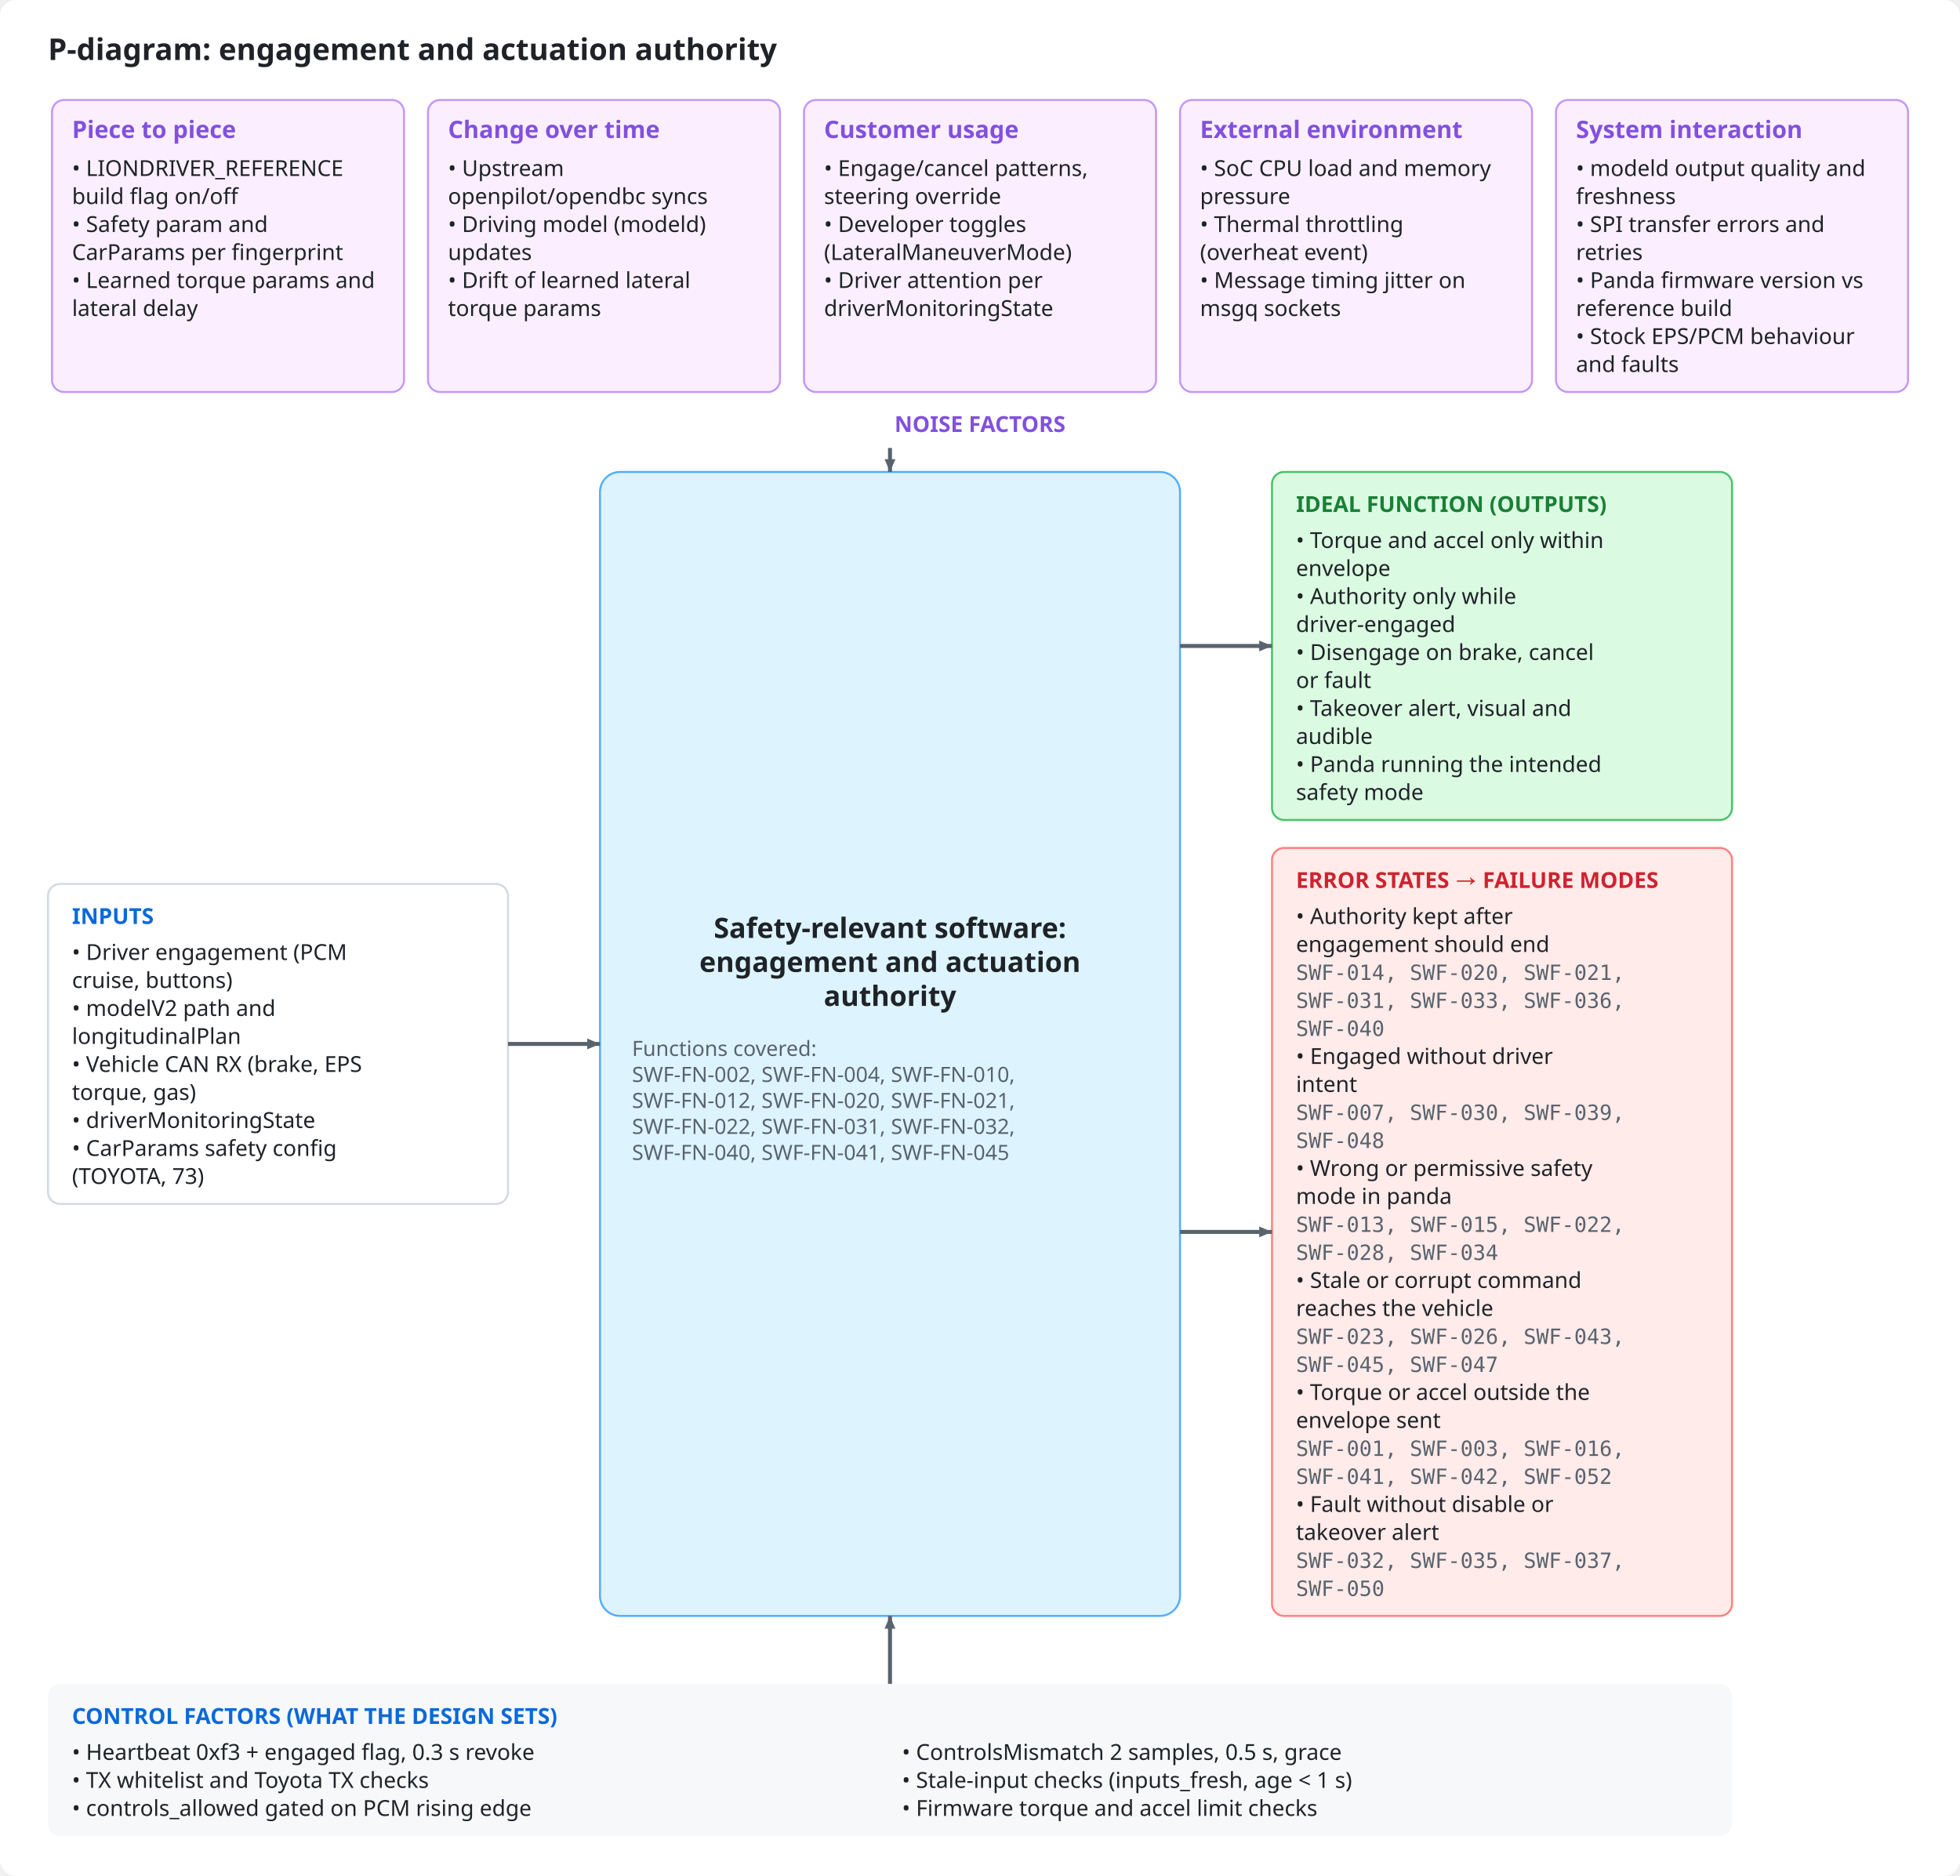
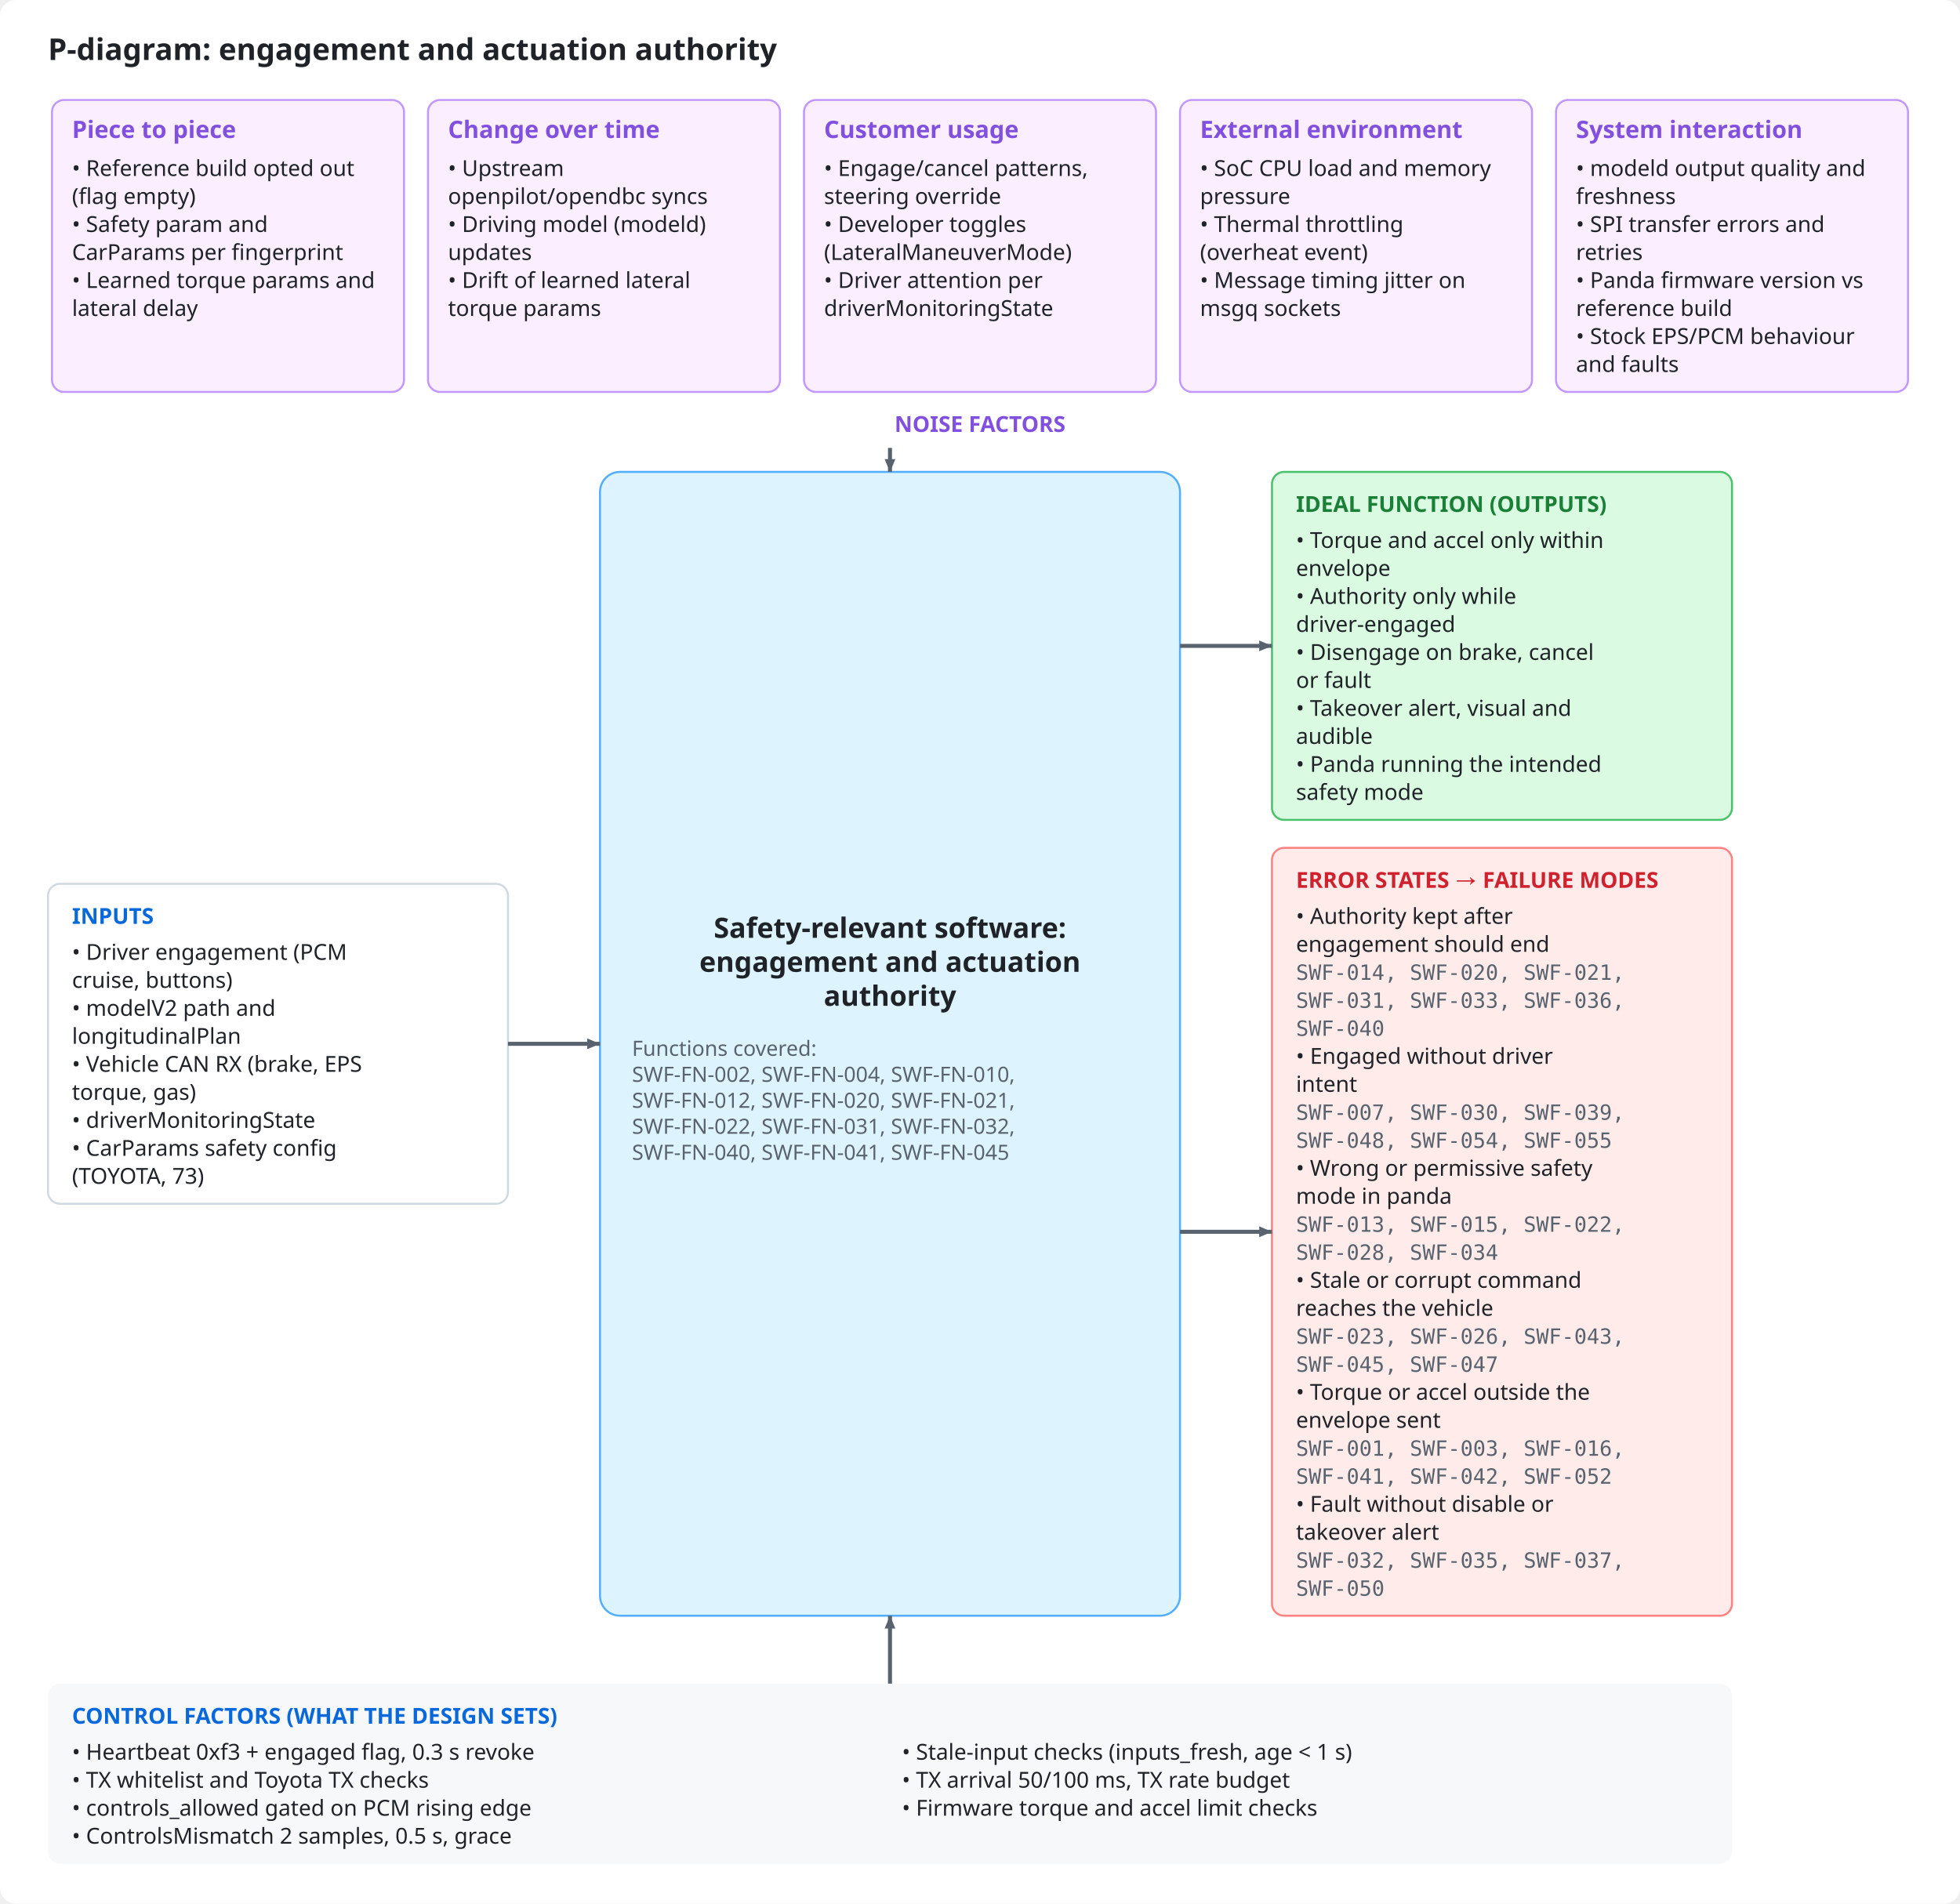
- <svg xmlns="http://www.w3.org/2000/svg" viewBox="0 0 980 938" width="980" height="938" role="img">
+ <svg xmlns="http://www.w3.org/2000/svg" viewBox="0 0 980 952" width="980" height="952" role="img">
  <style>
.bg{fill:#ffffff}.ink{fill:#1f2328}.mut{fill:#59636e}.acc{fill:#0969da}.surf{fill:#f6f8fa}.box{fill:#ffffff;stroke:#d1d9e0}
.in{fill:#ddf4ff;stroke:#54aeff}.out{fill:#f6f8fa;stroke:#d1d9e0}.bd{fill:none;stroke:#0969da;stroke-dasharray:6 4}.frame{fill:none;stroke:#d1d9e0}
.hS{fill:#ffebe9}.h{fill:#cf222e}.mS{fill:#fff8c5}.m{fill:#9a6700}.lS{fill:#dafbe1}.l{fill:#1a7f37}
.hB{fill:#ffebe9;stroke:#ff8182}.lB{fill:#dafbe1;stroke:#4ac26b}.nB{fill:#fbefff;stroke:#c297ff}.n{fill:#8250df}
.ln{stroke:#59636e;fill:none}.data{stroke:#0969da;fill:none}.energy{stroke:#bc4c00;fill:none;stroke-width:2.2}
.physical{stroke:#59636e;fill:none;stroke-dasharray:5 3}.material{stroke:#1a7f37;fill:none;stroke-dasharray:1.5 3}
.ah{fill:#59636e}.lbl{fill:#ffffff}.lane{fill:#f6f8fa}.laneT{fill:#59636e}
text{font-family:-apple-system,BlinkMacSystemFont,"Segoe UI","Noto Sans",Helvetica,Arial,sans-serif}
.mono{font-family:ui-monospace,SFMono-Regular,"SF Mono",Menlo,Consolas,monospace}
@media (prefers-color-scheme: dark){
.bg{fill:#0d1117}.ink{fill:#e6edf3}.mut{fill:#9198a1}.acc{fill:#4493f8}.surf{fill:#151b23}.box{fill:#0d1117;stroke:#3d444d}
.in{fill:#0c2d6b;stroke:#1f6feb}.out{fill:#151b23;stroke:#3d444d}.bd{stroke:#4493f8}.frame{stroke:#3d444d}
.hS{fill:#3c1618}.h{fill:#ff7b72}.mS{fill:#3a2a0c}.m{fill:#d29922}.lS{fill:#12261a}.l{fill:#3fb950}
.hB{fill:#3c1618;stroke:#da3633}.lB{fill:#12261a;stroke:#238636}.nB{fill:#271052;stroke:#8957e5}.n{fill:#ab7df8}
.ln{stroke:#9198a1}.data{stroke:#4493f8}.energy{stroke:#f0883e}.physical{stroke:#9198a1}.material{stroke:#3fb950}
.ah{fill:#9198a1}.lbl{fill:#0d1117}.lane{fill:#151b23}.laneT{fill:#9198a1}}
</style>
-   <rect class="bg" x="0" y="0" width="980" height="938" rx="8" />
+   <rect class="bg" x="0" y="0" width="980" height="952" rx="8" />
  <text x="24.0" y="30.0" class="ink" font-size="15" font-weight="600" text-anchor="start">P-diagram: engagement and actuation authority</text>
  <rect x="26.0" y="50.0" width="176.0" height="146.0" rx="6" class="nB" />
  <text x="36.0" y="69.0" class="n" font-size="12" font-weight="700" text-anchor="start">Piece to piece</text>
-   <text x="36.0" y="88.0" class="ink" font-size="11" text-anchor="start">• LIONDRIVER_REFERENCE</text>
-   <text x="36.0" y="102.0" class="ink" font-size="11" text-anchor="start">build flag on/off</text>
+   <text x="36.0" y="88.0" class="ink" font-size="11" text-anchor="start">• Reference build opted out</text>
+   <text x="36.0" y="102.0" class="ink" font-size="11" text-anchor="start">(flag empty)</text>
  <text x="36.0" y="116.0" class="ink" font-size="11" text-anchor="start">• Safety param and</text>
  <text x="36.0" y="130.0" class="ink" font-size="11" text-anchor="start">CarParams per fingerprint</text>
  <text x="36.0" y="144.0" class="ink" font-size="11" text-anchor="start">• Learned torque params and</text>
  <text x="36.0" y="158.0" class="ink" font-size="11" text-anchor="start">lateral delay</text>
  <rect x="214.0" y="50.0" width="176.0" height="146.0" rx="6" class="nB" />
  <text x="224.0" y="69.0" class="n" font-size="12" font-weight="700" text-anchor="start">Change over time</text>
  <text x="224.0" y="88.0" class="ink" font-size="11" text-anchor="start">• Upstream</text>
  <text x="224.0" y="102.0" class="ink" font-size="11" text-anchor="start">openpilot/opendbc syncs</text>
  <text x="224.0" y="116.0" class="ink" font-size="11" text-anchor="start">• Driving model (modeld)</text>
  <text x="224.0" y="130.0" class="ink" font-size="11" text-anchor="start">updates</text>
  <text x="224.0" y="144.0" class="ink" font-size="11" text-anchor="start">• Drift of learned lateral</text>
  <text x="224.0" y="158.0" class="ink" font-size="11" text-anchor="start">torque params</text>
  <rect x="402.0" y="50.0" width="176.0" height="146.0" rx="6" class="nB" />
  <text x="412.0" y="69.0" class="n" font-size="12" font-weight="700" text-anchor="start">Customer usage</text>
  <text x="412.0" y="88.0" class="ink" font-size="11" text-anchor="start">• Engage/cancel patterns,</text>
  <text x="412.0" y="102.0" class="ink" font-size="11" text-anchor="start">steering override</text>
  <text x="412.0" y="116.0" class="ink" font-size="11" text-anchor="start">• Developer toggles</text>
  <text x="412.0" y="130.0" class="ink" font-size="11" text-anchor="start">(LateralManeuverMode)</text>
  <text x="412.0" y="144.0" class="ink" font-size="11" text-anchor="start">• Driver attention per</text>
  <text x="412.0" y="158.0" class="ink" font-size="11" text-anchor="start">driverMonitoringState</text>
  <rect x="590.0" y="50.0" width="176.0" height="146.0" rx="6" class="nB" />
  <text x="600.0" y="69.0" class="n" font-size="12" font-weight="700" text-anchor="start">External environment</text>
  <text x="600.0" y="88.0" class="ink" font-size="11" text-anchor="start">• SoC CPU load and memory</text>
  <text x="600.0" y="102.0" class="ink" font-size="11" text-anchor="start">pressure</text>
  <text x="600.0" y="116.0" class="ink" font-size="11" text-anchor="start">• Thermal throttling</text>
  <text x="600.0" y="130.0" class="ink" font-size="11" text-anchor="start">(overheat event)</text>
  <text x="600.0" y="144.0" class="ink" font-size="11" text-anchor="start">• Message timing jitter on</text>
  <text x="600.0" y="158.0" class="ink" font-size="11" text-anchor="start">msgq sockets</text>
  <rect x="778.0" y="50.0" width="176.0" height="146.0" rx="6" class="nB" />
  <text x="788.0" y="69.0" class="n" font-size="12" font-weight="700" text-anchor="start">System interaction</text>
  <text x="788.0" y="88.0" class="ink" font-size="11" text-anchor="start">• modeld output quality and</text>
  <text x="788.0" y="102.0" class="ink" font-size="11" text-anchor="start">freshness</text>
  <text x="788.0" y="116.0" class="ink" font-size="11" text-anchor="start">• SPI transfer errors and</text>
  <text x="788.0" y="130.0" class="ink" font-size="11" text-anchor="start">retries</text>
  <text x="788.0" y="144.0" class="ink" font-size="11" text-anchor="start">• Panda firmware version vs</text>
  <text x="788.0" y="158.0" class="ink" font-size="11" text-anchor="start">reference build</text>
  <text x="788.0" y="172.0" class="ink" font-size="11" text-anchor="start">• Stock EPS/PCM behaviour</text>
  <text x="788.0" y="186.0" class="ink" font-size="11" text-anchor="start">and faults</text>
  <text x="490.0" y="216.0" class="n" font-size="11" font-weight="700" text-anchor="middle">NOISE FACTORS</text>
  <rect x="24.0" y="442.0" width="230.0" height="160.0" rx="6" class="box" />
  <text x="36.0" y="462.0" class="acc" font-size="11" font-weight="700" text-anchor="start">INPUTS</text>
  <text x="36.0" y="480.0" class="ink" font-size="11" text-anchor="start">• Driver engagement (PCM</text>
  <text x="36.0" y="494.0" class="ink" font-size="11" text-anchor="start">cruise, buttons)</text>
  <text x="36.0" y="508.0" class="ink" font-size="11" text-anchor="start">• modelV2 path and</text>
  <text x="36.0" y="522.0" class="ink" font-size="11" text-anchor="start">longitudinalPlan</text>
  <text x="36.0" y="536.0" class="ink" font-size="11" text-anchor="start">• Vehicle CAN RX (brake, EPS</text>
  <text x="36.0" y="550.0" class="ink" font-size="11" text-anchor="start">torque, gas)</text>
  <text x="36.0" y="564.0" class="ink" font-size="11" text-anchor="start">• driverMonitoringState</text>
  <text x="36.0" y="578.0" class="ink" font-size="11" text-anchor="start">• CarParams safety config</text>
  <text x="36.0" y="592.0" class="ink" font-size="11" text-anchor="start">(TOYOTA, 73)</text>
  <rect x="300.0" y="236.0" width="290.0" height="572.0" rx="10" class="in" />
  <text x="445.0" y="469.0" class="ink" font-size="14" font-weight="700" text-anchor="middle">Safety-relevant software:</text>
  <text x="445.0" y="486.0" class="ink" font-size="14" font-weight="700" text-anchor="middle">engagement and actuation</text>
  <text x="445.0" y="503.0" class="ink" font-size="14" font-weight="700" text-anchor="middle">authority</text>
  <text x="316.0" y="528.0" class="mut" font-size="10.5" text-anchor="start">Functions covered:</text>
  <text x="316.0" y="541.0" class="mut" font-size="10.5" text-anchor="start">SWF-FN-002, SWF-FN-004, SWF-FN-010,</text>
  <text x="316.0" y="554.0" class="mut" font-size="10.5" text-anchor="start">SWF-FN-012, SWF-FN-020, SWF-FN-021,</text>
  <text x="316.0" y="567.0" class="mut" font-size="10.5" text-anchor="start">SWF-FN-022, SWF-FN-031, SWF-FN-032,</text>
  <text x="316.0" y="580.0" class="mut" font-size="10.5" text-anchor="start">SWF-FN-040, SWF-FN-041, SWF-FN-045</text>
  <rect x="636.0" y="236.0" width="230.0" height="174.0" rx="6" class="lB" />
  <text x="648.0" y="256.0" class="l" font-size="11" font-weight="700" text-anchor="start">IDEAL FUNCTION (OUTPUTS)</text>
  <text x="648.0" y="274.0" class="ink" font-size="11" text-anchor="start">• Torque and accel only within</text>
  <text x="648.0" y="288.0" class="ink" font-size="11" text-anchor="start">envelope</text>
  <text x="648.0" y="302.0" class="ink" font-size="11" text-anchor="start">• Authority only while</text>
  <text x="648.0" y="316.0" class="ink" font-size="11" text-anchor="start">driver-engaged</text>
  <text x="648.0" y="330.0" class="ink" font-size="11" text-anchor="start">• Disengage on brake, cancel</text>
  <text x="648.0" y="344.0" class="ink" font-size="11" text-anchor="start">or fault</text>
  <text x="648.0" y="358.0" class="ink" font-size="11" text-anchor="start">• Takeover alert, visual and</text>
  <text x="648.0" y="372.0" class="ink" font-size="11" text-anchor="start">audible</text>
  <text x="648.0" y="386.0" class="ink" font-size="11" text-anchor="start">• Panda running the intended</text>
  <text x="648.0" y="400.0" class="ink" font-size="11" text-anchor="start">safety mode</text>
  <rect x="636.0" y="424.0" width="230.0" height="384.0" rx="6" class="hB" />
  <text x="648.0" y="444.0" class="h" font-size="11" font-weight="700" text-anchor="start">ERROR STATES → FAILURE MODES</text>
  <text x="648.0" y="462.0" class="ink" font-size="11" text-anchor="start">• Authority kept after</text>
  <text x="648.0" y="476.0" class="ink" font-size="11" text-anchor="start">engagement should end</text>
  <text x="648.0" y="490.0" class="mut mono" font-size="10.5" text-anchor="start">   SWF-014, SWF-020, SWF-021,</text>
  <text x="648.0" y="504.0" class="mut mono" font-size="10.5" text-anchor="start">   SWF-031, SWF-033, SWF-036,</text>
  <text x="648.0" y="518.0" class="mut mono" font-size="10.5" text-anchor="start">   SWF-040</text>
  <text x="648.0" y="532.0" class="ink" font-size="11" text-anchor="start">• Engaged without driver</text>
  <text x="648.0" y="546.0" class="ink" font-size="11" text-anchor="start">intent</text>
  <text x="648.0" y="560.0" class="mut mono" font-size="10.5" text-anchor="start">   SWF-007, SWF-030, SWF-039,</text>
-   <text x="648.0" y="574.0" class="mut mono" font-size="10.5" text-anchor="start">   SWF-048</text>
+   <text x="648.0" y="574.0" class="mut mono" font-size="10.5" text-anchor="start">   SWF-048, SWF-054, SWF-055</text>
  <text x="648.0" y="588.0" class="ink" font-size="11" text-anchor="start">• Wrong or permissive safety</text>
  <text x="648.0" y="602.0" class="ink" font-size="11" text-anchor="start">mode in panda</text>
  <text x="648.0" y="616.0" class="mut mono" font-size="10.5" text-anchor="start">   SWF-013, SWF-015, SWF-022,</text>
  <text x="648.0" y="630.0" class="mut mono" font-size="10.5" text-anchor="start">   SWF-028, SWF-034</text>
  <text x="648.0" y="644.0" class="ink" font-size="11" text-anchor="start">• Stale or corrupt command</text>
  <text x="648.0" y="658.0" class="ink" font-size="11" text-anchor="start">reaches the vehicle</text>
  <text x="648.0" y="672.0" class="mut mono" font-size="10.5" text-anchor="start">   SWF-023, SWF-026, SWF-043,</text>
  <text x="648.0" y="686.0" class="mut mono" font-size="10.5" text-anchor="start">   SWF-045, SWF-047</text>
  <text x="648.0" y="700.0" class="ink" font-size="11" text-anchor="start">• Torque or accel outside the</text>
  <text x="648.0" y="714.0" class="ink" font-size="11" text-anchor="start">envelope sent</text>
  <text x="648.0" y="728.0" class="mut mono" font-size="10.5" text-anchor="start">   SWF-001, SWF-003, SWF-016,</text>
  <text x="648.0" y="742.0" class="mut mono" font-size="10.5" text-anchor="start">   SWF-041, SWF-042, SWF-052</text>
  <text x="648.0" y="756.0" class="ink" font-size="11" text-anchor="start">• Fault without disable or</text>
  <text x="648.0" y="770.0" class="ink" font-size="11" text-anchor="start">takeover alert</text>
  <text x="648.0" y="784.0" class="mut mono" font-size="10.5" text-anchor="start">   SWF-032, SWF-035, SWF-037,</text>
  <text x="648.0" y="798.0" class="mut mono" font-size="10.5" text-anchor="start">   SWF-050</text>
  <path d="M254.0 522.0 L300.0 522.0" class="ln" stroke-width="2" />
  <path d="M300.0 522.0 L293.6 524.7 L293.6 519.3 Z" class="ah" />
  <path d="M590.0 323.0 L636.0 323.0" class="ln" stroke-width="2" />
  <path d="M636.0 323.0 L629.6 325.7 L629.6 320.3 Z" class="ah" />
  <path d="M590.0 616.0 L636.0 616.0" class="ln" stroke-width="2" />
  <path d="M636.0 616.0 L629.6 618.7 L629.6 613.3 Z" class="ah" />
  <path d="M445.0 224.0 L445.0 236.0" class="ln" stroke-width="2" />
  <path d="M445.0 236.0 L442.3 229.6 L447.7 229.6 Z" class="ah" />
  <path d="M445.0 842.0 L445.0 808.0" class="ln" stroke-width="2" />
  <path d="M445.0 808.0 L447.7 814.4 L442.3 814.4 Z" class="ah" />
-   <rect x="24.0" y="842.0" width="842.0" height="76.0" rx="6" class="surf" />
+   <rect x="24.0" y="842.0" width="842.0" height="90.0" rx="6" class="surf" />
  <text x="36.0" y="862.0" class="acc" font-size="11" font-weight="700" text-anchor="start">CONTROL FACTORS (WHAT THE DESIGN SETS)</text>
  <text x="36.0" y="880.0" class="ink" font-size="11" text-anchor="start">• Heartbeat 0xf3 + engaged flag, 0.3 s revoke</text>
  <text x="36.0" y="894.0" class="ink" font-size="11" text-anchor="start">• TX whitelist and Toyota TX checks</text>
  <text x="36.0" y="908.0" class="ink" font-size="11" text-anchor="start">• controls_allowed gated on PCM rising edge</text>
-   <text x="451.0" y="880.0" class="ink" font-size="11" text-anchor="start">• ControlsMismatch 2 samples, 0.5 s, grace</text>
-   <text x="451.0" y="894.0" class="ink" font-size="11" text-anchor="start">• Stale-input checks (inputs_fresh, age &lt; 1 s)</text>
+   <text x="36.0" y="922.0" class="ink" font-size="11" text-anchor="start">• ControlsMismatch 2 samples, 0.5 s, grace</text>
+   <text x="451.0" y="880.0" class="ink" font-size="11" text-anchor="start">• Stale-input checks (inputs_fresh, age &lt; 1 s)</text>
+   <text x="451.0" y="894.0" class="ink" font-size="11" text-anchor="start">• TX arrival 50/100 ms, TX rate budget</text>
  <text x="451.0" y="908.0" class="ink" font-size="11" text-anchor="start">• Firmware torque and accel limit checks</text>
</svg>
